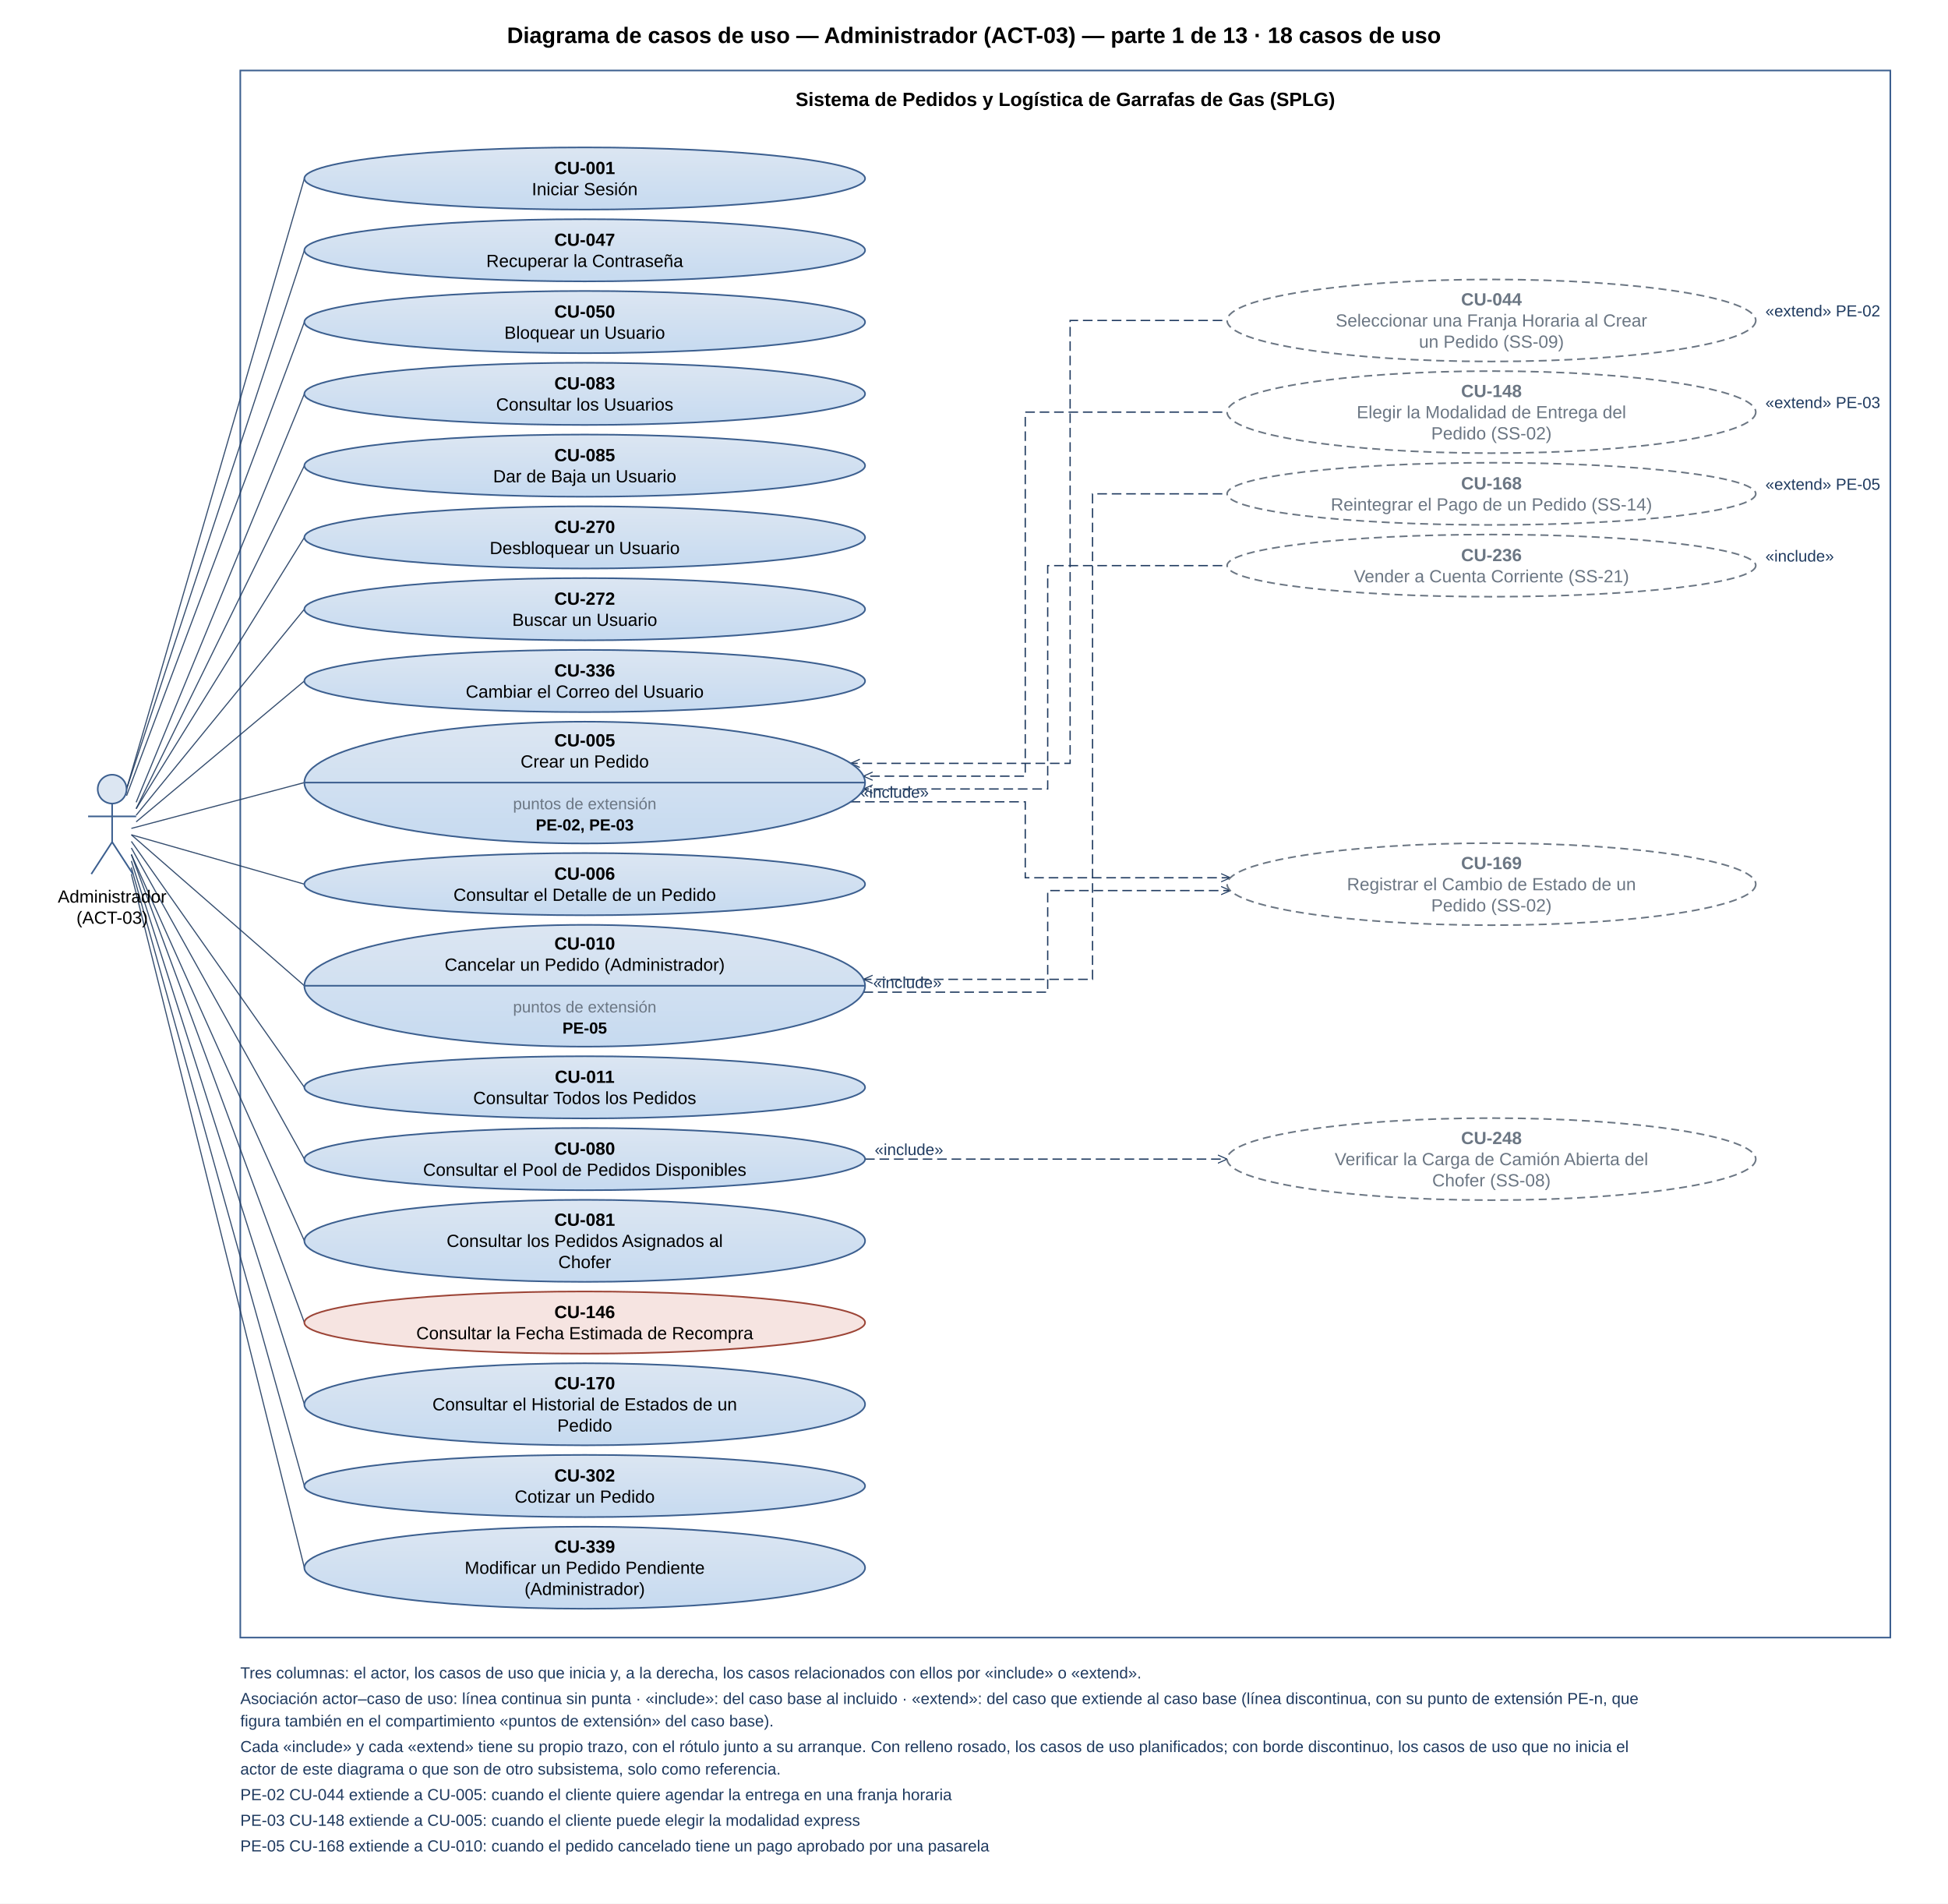
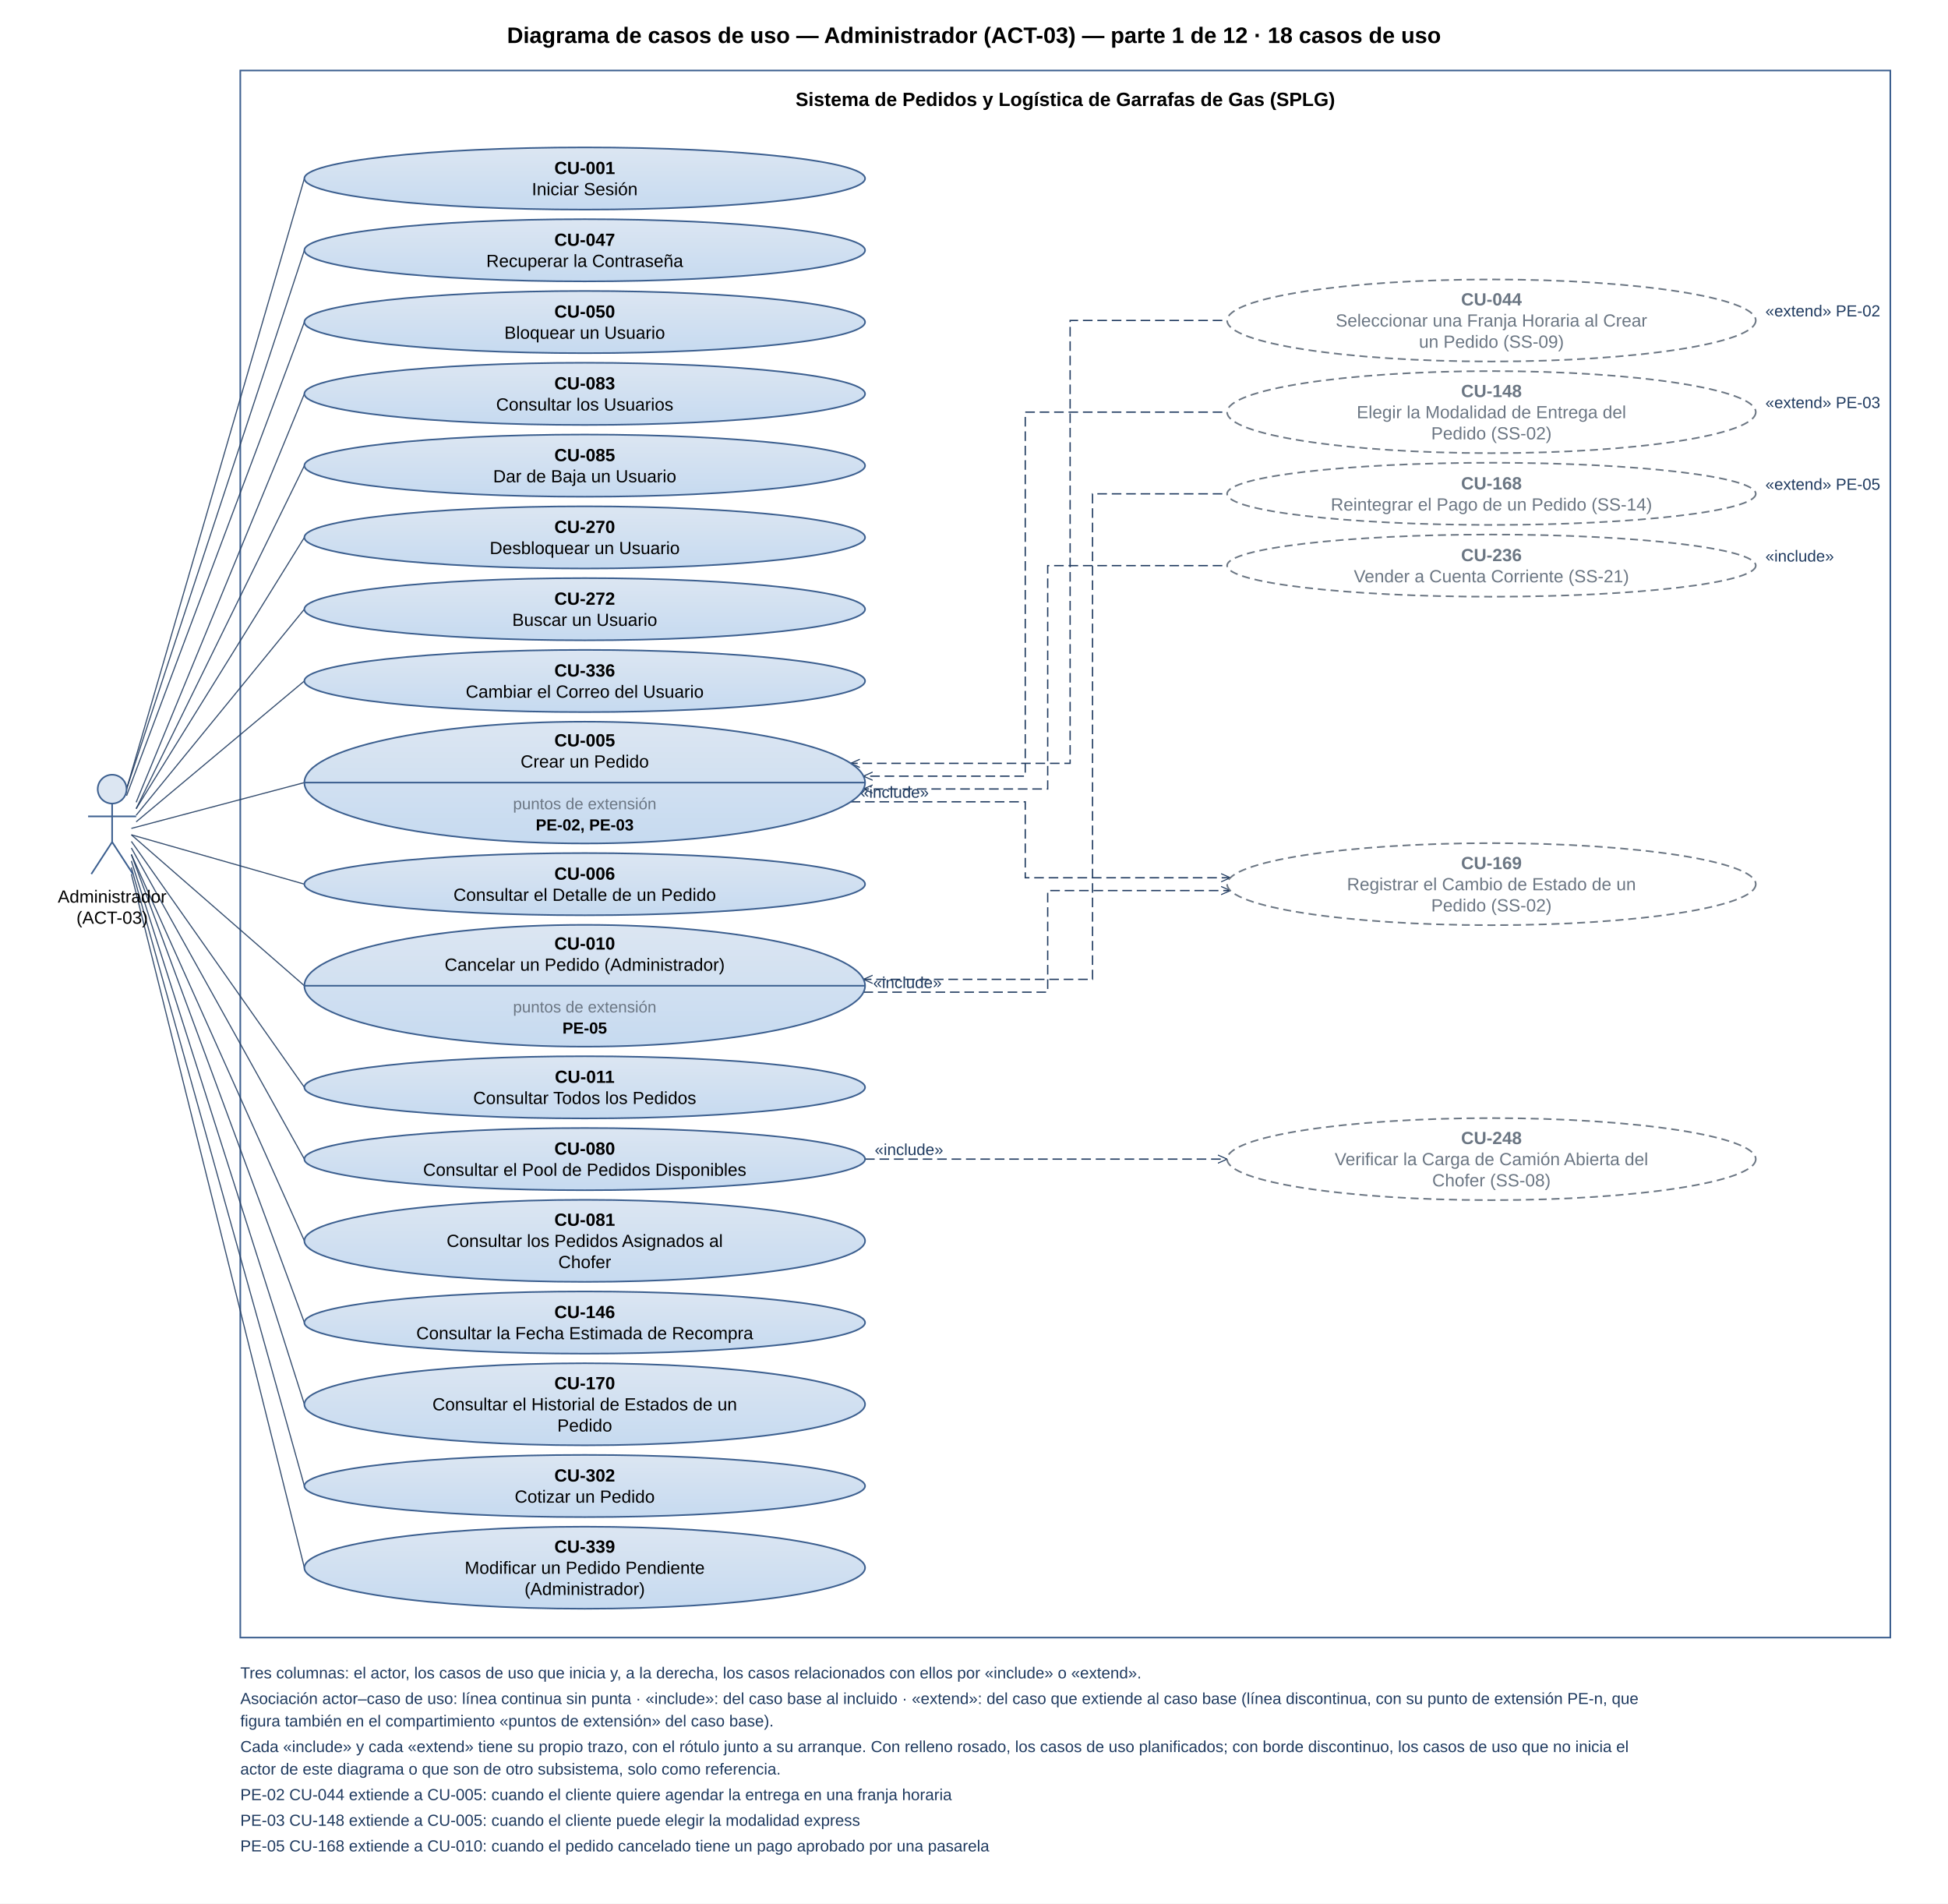
<svg xmlns="http://www.w3.org/2000/svg" width="1216" height="1188" viewBox="0 0 1216 1188" font-family="Arial, Helvetica, sans-serif">
  <defs>
    <marker id="abre" viewBox="0 0 10 10" refX="9" refY="5" markerWidth="8" markerHeight="8" orient="auto">
      <path d="M0 1 L9 5 L0 9" fill="none" stroke="#1F3A5F" stroke-width="1" />
    </marker>
    <marker id="hueco" viewBox="0 0 12 12" refX="11" refY="6" markerWidth="11" markerHeight="11" orient="auto">
      <path d="M1 1 L11 6 L1 11 Z" fill="#FFFFFF" stroke="#1F3A5F" stroke-width="1" />
    </marker>
    <linearGradient id="vp" x1="0" y1="0" x2="0" y2="1">
      <stop offset="0" stop-color="#DCE6F2" />
      <stop offset="1" stop-color="#C6DAF0" />
    </linearGradient>
  </defs>
  <rect width="100%" height="100%" fill="#FFFFFF" />
-   <text x="608.0" y="22.0" font-size="14" text-anchor="middle" dominant-baseline="central" fill="#000000" font-weight="bold">Diagrama de casos de uso — Administrador (ACT-03) — parte 1 de 13 · 18 casos de uso</text>
+   <text x="608.0" y="22.0" font-size="14" text-anchor="middle" dominant-baseline="central" fill="#000000" font-weight="bold">Diagrama de casos de uso — Administrador (ACT-03) — parte 1 de 12 · 18 casos de uso</text>
  <rect class="limite" data-x="150" data-y="44" data-w="1030" data-h="978" x="150" y="44" width="1030" height="978" fill="#FFFFFF" stroke="#3C5F8F" stroke-width="1.0" />
  <text x="665.0" y="62.0" font-size="12" text-anchor="middle" dominant-baseline="central" fill="#000000" font-weight="bold">Sistema de Pedidos y Logística de Garrafas de Gas (SPLG)</text>
  <path class="asoc" data-act="03" data-cu="CU-001" data-rol="principal" d="M79.0 492.5 L190.0 111.4" fill="none" stroke="#1F3A5F" stroke-width="0.7" opacity="0.9" />
  <path class="asoc" data-act="03" data-cu="CU-047" data-rol="principal" d="M79.0 492.5 L190.0 156.2" fill="none" stroke="#1F3A5F" stroke-width="0.7" opacity="0.9" />
  <path class="asoc" data-act="03" data-cu="CU-050" data-rol="principal" d="M79.0 496.6 L190.0 201.0" fill="none" stroke="#1F3A5F" stroke-width="0.7" opacity="0.9" />
  <path class="asoc" data-act="03" data-cu="CU-083" data-rol="principal" d="M85.0 500.7 L190.0 245.8" fill="none" stroke="#1F3A5F" stroke-width="0.7" opacity="0.9" />
  <path class="asoc" data-act="03" data-cu="CU-085" data-rol="principal" d="M85.0 504.7 L190.0 290.6" fill="none" stroke="#1F3A5F" stroke-width="0.7" opacity="0.9" />
  <path class="asoc" data-act="03" data-cu="CU-270" data-rol="principal" d="M85.0 504.7 L190.0 335.4" fill="none" stroke="#1F3A5F" stroke-width="0.7" opacity="0.9" />
  <path class="asoc" data-act="03" data-cu="CU-272" data-rol="principal" d="M85.0 508.8 L190.0 380.2" fill="none" stroke="#1F3A5F" stroke-width="0.7" opacity="0.9" />
  <path class="asoc" data-act="03" data-cu="CU-336" data-rol="principal" d="M85.0 512.9 L190.0 425.0" fill="none" stroke="#1F3A5F" stroke-width="0.7" opacity="0.9" />
  <path class="asoc" data-act="03" data-cu="CU-005" data-rol="principal" d="M82.0 517.0 L190.0 488.4" fill="none" stroke="#1F3A5F" stroke-width="0.7" opacity="0.9" />
  <path class="asoc" data-act="03" data-cu="CU-006" data-rol="principal" d="M82.0 521.0 L190.0 551.8" fill="none" stroke="#1F3A5F" stroke-width="0.7" opacity="0.9" />
  <path class="asoc" data-act="03" data-cu="CU-010" data-rol="principal" d="M82.0 521.0 L190.0 615.2" fill="none" stroke="#1F3A5F" stroke-width="0.7" opacity="0.9" />
  <path class="asoc" data-act="03" data-cu="CU-011" data-rol="principal" d="M82.0 525.1 L190.0 678.6" fill="none" stroke="#1F3A5F" stroke-width="0.7" opacity="0.9" />
  <path class="asoc" data-act="03" data-cu="CU-080" data-rol="principal" d="M82.0 529.2 L190.0 723.4" fill="none" stroke="#1F3A5F" stroke-width="0.7" opacity="0.9" />
  <path class="asoc" data-act="03" data-cu="CU-081" data-rol="principal" d="M82.0 533.3 L190.0 774.4" fill="none" stroke="#1F3A5F" stroke-width="0.7" opacity="0.9" />
  <path class="asoc" data-act="03" data-cu="CU-146" data-rol="principal" d="M82.0 533.3 L190.0 825.4" fill="none" stroke="#1F3A5F" stroke-width="0.7" opacity="0.9" />
  <path class="asoc" data-act="03" data-cu="CU-170" data-rol="principal" d="M82.0 537.3 L190.0 876.4" fill="none" stroke="#1F3A5F" stroke-width="0.7" opacity="0.9" />
  <path class="asoc" data-act="03" data-cu="CU-302" data-rol="principal" d="M82.0 541.4 L190.0 927.4" fill="none" stroke="#1F3A5F" stroke-width="0.7" opacity="0.9" />
  <path class="asoc" data-act="03" data-cu="CU-339" data-rol="principal" d="M82.0 545.5 L190.0 978.4" fill="none" stroke="#1F3A5F" stroke-width="0.7" opacity="0.9" />
  <path class="rel" data-tipo="include" data-desde="CU-005" data-hasta="CU-169" d="M531.0 500.4 H640.0 V547.8 H768.0" fill="none" stroke="#1F3A5F" stroke-width="0.8" stroke-dasharray="6 3" marker-end="url(#abre)" />
  <g class="etiqueta" data-tipo="include" data-desde="CU-005" data-hasta="CU-169">
    <text x="537.0" y="494.4" font-size="10" text-anchor="start" dominant-baseline="central" fill="#1F3A5F">«include»</text>
  </g>
  <path class="rel" data-tipo="include" data-desde="CU-010" data-hasta="CU-169" d="M539.0 619.2 H654.0 V555.8 H768.0" fill="none" stroke="#1F3A5F" stroke-width="0.8" stroke-dasharray="6 3" marker-end="url(#abre)" />
  <g class="etiqueta" data-tipo="include" data-desde="CU-010" data-hasta="CU-169">
    <text x="545.0" y="613.2" font-size="10" text-anchor="start" dominant-baseline="central" fill="#1F3A5F">«include»</text>
  </g>
  <path class="rel" data-tipo="include" data-desde="CU-080" data-hasta="CU-248" d="M540.0 723.4 H640.0 V723.4 H766.0" fill="none" stroke="#1F3A5F" stroke-width="0.8" stroke-dasharray="6 3" marker-end="url(#abre)" />
  <g class="etiqueta" data-tipo="include" data-desde="CU-080" data-hasta="CU-248">
    <text x="546.0" y="717.4" font-size="10" text-anchor="start" dominant-baseline="central" fill="#1F3A5F">«include»</text>
  </g>
  <path class="rel" data-tipo="include" data-desde="CU-236" data-hasta="CU-005" d="M1096.0 353.0 H654.0 V492.4 H539.0" fill="none" stroke="#1F3A5F" stroke-width="0.8" stroke-dasharray="6 3" marker-end="url(#abre)" />
  <g class="etiqueta" data-tipo="include" data-desde="CU-236" data-hasta="CU-005">
    <text x="1102.0" y="347.0" font-size="10" text-anchor="start" dominant-baseline="central" fill="#1F3A5F">«include»</text>
  </g>
  <path class="rel" data-tipo="extend" data-desde="CU-148" data-hasta="CU-005" d="M1096.0 257.2 H640.0 V484.4 H539.0" fill="none" stroke="#1F3A5F" stroke-width="0.8" stroke-dasharray="6 3" marker-end="url(#abre)" />
  <g class="etiqueta" data-tipo="extend" data-desde="CU-148" data-hasta="CU-005">
    <text x="1102.0" y="251.2" font-size="10" text-anchor="start" dominant-baseline="central" fill="#1F3A5F">«extend» PE-03</text>
  </g>
  <path class="rel" data-tipo="extend" data-desde="CU-044" data-hasta="CU-005" d="M1096.0 200.0 H668.0 V476.4 H531.0" fill="none" stroke="#1F3A5F" stroke-width="0.8" stroke-dasharray="6 3" marker-end="url(#abre)" />
  <g class="etiqueta" data-tipo="extend" data-desde="CU-044" data-hasta="CU-005">
    <text x="1102.0" y="194.0" font-size="10" text-anchor="start" dominant-baseline="central" fill="#1F3A5F">«extend» PE-02</text>
  </g>
  <path class="rel" data-tipo="extend" data-desde="CU-168" data-hasta="CU-010" d="M1096.0 308.2 H682.0 V611.2 H539.0" fill="none" stroke="#1F3A5F" stroke-width="0.8" stroke-dasharray="6 3" marker-end="url(#abre)" />
  <g class="etiqueta" data-tipo="extend" data-desde="CU-168" data-hasta="CU-010">
    <text x="1102.0" y="302.2" font-size="10" text-anchor="start" dominant-baseline="central" fill="#1F3A5F">«extend» PE-05</text>
  </g>
  <g class="cu" data-cu="CU-001" data-x="365" data-y="111">
    <ellipse cx="365.0" cy="111.4" rx="175" ry="19.4" fill="url(#vp)" stroke="#3C5F8F" stroke-width="1.0" />
    <text x="365.0" y="104.8" font-size="11" text-anchor="middle" dominant-baseline="central" fill="#000000" font-weight="bold">CU-001</text>
    <text x="365.0" y="118.0" font-size="11" text-anchor="middle" dominant-baseline="central" fill="#000000">Iniciar Sesión</text>
  </g>
  <g class="cu" data-cu="CU-047" data-x="365" data-y="156">
    <ellipse cx="365.0" cy="156.2" rx="175" ry="19.4" fill="url(#vp)" stroke="#3C5F8F" stroke-width="1.0" />
    <text x="365.0" y="149.6" font-size="11" text-anchor="middle" dominant-baseline="central" fill="#000000" font-weight="bold">CU-047</text>
    <text x="365.0" y="162.8" font-size="11" text-anchor="middle" dominant-baseline="central" fill="#000000">Recuperar la Contraseña</text>
  </g>
  <g class="cu" data-cu="CU-050" data-x="365" data-y="201">
    <ellipse cx="365.0" cy="201.0" rx="175" ry="19.4" fill="url(#vp)" stroke="#3C5F8F" stroke-width="1.0" />
    <text x="365.0" y="194.4" font-size="11" text-anchor="middle" dominant-baseline="central" fill="#000000" font-weight="bold">CU-050</text>
    <text x="365.0" y="207.6" font-size="11" text-anchor="middle" dominant-baseline="central" fill="#000000">Bloquear un Usuario</text>
  </g>
  <g class="cu" data-cu="CU-083" data-x="365" data-y="246">
    <ellipse cx="365.0" cy="245.8" rx="175" ry="19.4" fill="url(#vp)" stroke="#3C5F8F" stroke-width="1.0" />
    <text x="365.0" y="239.2" font-size="11" text-anchor="middle" dominant-baseline="central" fill="#000000" font-weight="bold">CU-083</text>
    <text x="365.0" y="252.4" font-size="11" text-anchor="middle" dominant-baseline="central" fill="#000000">Consultar los Usuarios</text>
  </g>
  <g class="cu" data-cu="CU-085" data-x="365" data-y="291">
    <ellipse cx="365.0" cy="290.6" rx="175" ry="19.4" fill="url(#vp)" stroke="#3C5F8F" stroke-width="1.0" />
    <text x="365.0" y="284.0" font-size="11" text-anchor="middle" dominant-baseline="central" fill="#000000" font-weight="bold">CU-085</text>
    <text x="365.0" y="297.2" font-size="11" text-anchor="middle" dominant-baseline="central" fill="#000000">Dar de Baja un Usuario</text>
  </g>
  <g class="cu" data-cu="CU-270" data-x="365" data-y="335">
    <ellipse cx="365.0" cy="335.4" rx="175" ry="19.4" fill="url(#vp)" stroke="#3C5F8F" stroke-width="1.0" />
    <text x="365.0" y="328.8" font-size="11" text-anchor="middle" dominant-baseline="central" fill="#000000" font-weight="bold">CU-270</text>
    <text x="365.0" y="342.0" font-size="11" text-anchor="middle" dominant-baseline="central" fill="#000000">Desbloquear un Usuario</text>
  </g>
  <g class="cu" data-cu="CU-272" data-x="365" data-y="380">
    <ellipse cx="365.0" cy="380.2" rx="175" ry="19.4" fill="url(#vp)" stroke="#3C5F8F" stroke-width="1.0" />
    <text x="365.0" y="373.6" font-size="11" text-anchor="middle" dominant-baseline="central" fill="#000000" font-weight="bold">CU-272</text>
    <text x="365.0" y="386.8" font-size="11" text-anchor="middle" dominant-baseline="central" fill="#000000">Buscar un Usuario</text>
  </g>
  <g class="cu" data-cu="CU-336" data-x="365" data-y="425">
    <ellipse cx="365.0" cy="425.0" rx="175" ry="19.4" fill="url(#vp)" stroke="#3C5F8F" stroke-width="1.0" />
    <text x="365.0" y="418.4" font-size="11" text-anchor="middle" dominant-baseline="central" fill="#000000" font-weight="bold">CU-336</text>
    <text x="365.0" y="431.6" font-size="11" text-anchor="middle" dominant-baseline="central" fill="#000000">Cambiar el Correo del Usuario</text>
  </g>
  <g class="cu" data-cu="CU-005" data-x="365" data-y="488">
    <ellipse cx="365.0" cy="488.4" rx="175" ry="38.0" fill="url(#vp)" stroke="#3C5F8F" stroke-width="1.0" />
    <text x="365.0" y="462.0" font-size="11" text-anchor="middle" dominant-baseline="central" fill="#000000" font-weight="bold">CU-005</text>
    <text x="365.0" y="475.2" font-size="11" text-anchor="middle" dominant-baseline="central" fill="#000000">Crear un Pedido</text>
    <path class="compartimiento" d="M190.0 488.4 H540.0" stroke="#3C5F8F" stroke-width="1.0" fill="none" />
    <text x="365.0" y="501.6" font-size="10" text-anchor="middle" dominant-baseline="central" fill="#6B7683">puntos de extensión</text>
    <text x="365.0" y="514.8" font-size="10" text-anchor="middle" dominant-baseline="central" fill="#000000" font-weight="bold">PE-02, PE-03</text>
  </g>
  <g class="cu" data-cu="CU-006" data-x="365" data-y="552">
    <ellipse cx="365.0" cy="551.8" rx="175" ry="19.4" fill="url(#vp)" stroke="#3C5F8F" stroke-width="1.0" />
    <text x="365.0" y="545.2" font-size="11" text-anchor="middle" dominant-baseline="central" fill="#000000" font-weight="bold">CU-006</text>
    <text x="365.0" y="558.4" font-size="11" text-anchor="middle" dominant-baseline="central" fill="#000000">Consultar el Detalle de un Pedido</text>
  </g>
  <g class="cu" data-cu="CU-010" data-x="365" data-y="615">
    <ellipse cx="365.0" cy="615.2" rx="175" ry="38.0" fill="url(#vp)" stroke="#3C5F8F" stroke-width="1.0" />
    <text x="365.0" y="588.8" font-size="11" text-anchor="middle" dominant-baseline="central" fill="#000000" font-weight="bold">CU-010</text>
    <text x="365.0" y="602.0" font-size="11" text-anchor="middle" dominant-baseline="central" fill="#000000">Cancelar un Pedido (Administrador)</text>
    <path class="compartimiento" d="M190.0 615.2 H540.0" stroke="#3C5F8F" stroke-width="1.0" fill="none" />
    <text x="365.0" y="628.4" font-size="10" text-anchor="middle" dominant-baseline="central" fill="#6B7683">puntos de extensión</text>
    <text x="365.0" y="641.6" font-size="10" text-anchor="middle" dominant-baseline="central" fill="#000000" font-weight="bold">PE-05</text>
  </g>
  <g class="cu" data-cu="CU-011" data-x="365" data-y="679">
    <ellipse cx="365.0" cy="678.6" rx="175" ry="19.4" fill="url(#vp)" stroke="#3C5F8F" stroke-width="1.0" />
    <text x="365.0" y="672.0" font-size="11" text-anchor="middle" dominant-baseline="central" fill="#000000" font-weight="bold">CU-011</text>
    <text x="365.0" y="685.2" font-size="11" text-anchor="middle" dominant-baseline="central" fill="#000000">Consultar Todos los Pedidos</text>
  </g>
  <g class="cu" data-cu="CU-080" data-x="365" data-y="723">
    <ellipse cx="365.0" cy="723.4" rx="175" ry="19.4" fill="url(#vp)" stroke="#3C5F8F" stroke-width="1.0" />
    <text x="365.0" y="716.8" font-size="11" text-anchor="middle" dominant-baseline="central" fill="#000000" font-weight="bold">CU-080</text>
    <text x="365.0" y="730.0" font-size="11" text-anchor="middle" dominant-baseline="central" fill="#000000">Consultar el Pool de Pedidos Disponibles</text>
  </g>
  <g class="cu" data-cu="CU-081" data-x="365" data-y="774">
    <ellipse cx="365.0" cy="774.4" rx="175" ry="25.6" fill="url(#vp)" stroke="#3C5F8F" stroke-width="1.0" />
    <text x="365.0" y="761.2" font-size="11" text-anchor="middle" dominant-baseline="central" fill="#000000" font-weight="bold">CU-081</text>
    <text x="365.0" y="774.4" font-size="11" text-anchor="middle" dominant-baseline="central" fill="#000000">Consultar los Pedidos Asignados al</text>
    <text x="365.0" y="787.6" font-size="11" text-anchor="middle" dominant-baseline="central" fill="#000000">Chofer</text>
  </g>
  <g class="cu" data-cu="CU-146" data-x="365" data-y="825">
-     <ellipse cx="365.0" cy="825.4" rx="175" ry="19.4" fill="#F6E4E1" stroke="#9C4436" stroke-width="1.0" />
+     <ellipse cx="365.0" cy="825.4" rx="175" ry="19.4" fill="url(#vp)" stroke="#3C5F8F" stroke-width="1.0" />
    <text x="365.0" y="818.8" font-size="11" text-anchor="middle" dominant-baseline="central" fill="#000000" font-weight="bold">CU-146</text>
    <text x="365.0" y="832.0" font-size="11" text-anchor="middle" dominant-baseline="central" fill="#000000">Consultar la Fecha Estimada de Recompra</text>
  </g>
  <g class="cu" data-cu="CU-170" data-x="365" data-y="876">
    <ellipse cx="365.0" cy="876.4" rx="175" ry="25.6" fill="url(#vp)" stroke="#3C5F8F" stroke-width="1.0" />
    <text x="365.0" y="863.2" font-size="11" text-anchor="middle" dominant-baseline="central" fill="#000000" font-weight="bold">CU-170</text>
    <text x="365.0" y="876.4" font-size="11" text-anchor="middle" dominant-baseline="central" fill="#000000">Consultar el Historial de Estados de un</text>
    <text x="365.0" y="889.6" font-size="11" text-anchor="middle" dominant-baseline="central" fill="#000000">Pedido</text>
  </g>
  <g class="cu" data-cu="CU-302" data-x="365" data-y="927">
    <ellipse cx="365.0" cy="927.4" rx="175" ry="19.4" fill="url(#vp)" stroke="#3C5F8F" stroke-width="1.0" />
    <text x="365.0" y="920.8" font-size="11" text-anchor="middle" dominant-baseline="central" fill="#000000" font-weight="bold">CU-302</text>
    <text x="365.0" y="934.0" font-size="11" text-anchor="middle" dominant-baseline="central" fill="#000000">Cotizar un Pedido</text>
  </g>
  <g class="cu" data-cu="CU-339" data-x="365" data-y="978">
    <ellipse cx="365.0" cy="978.4" rx="175" ry="25.6" fill="url(#vp)" stroke="#3C5F8F" stroke-width="1.0" />
    <text x="365.0" y="965.2" font-size="11" text-anchor="middle" dominant-baseline="central" fill="#000000" font-weight="bold">CU-339</text>
    <text x="365.0" y="978.4" font-size="11" text-anchor="middle" dominant-baseline="central" fill="#000000">Modificar un Pedido Pendiente</text>
    <text x="365.0" y="991.6" font-size="11" text-anchor="middle" dominant-baseline="central" fill="#000000">(Administrador)</text>
  </g>
  <g class="cu" data-cu="CU-044" data-x="931" data-y="200">
    <ellipse cx="931.0" cy="200.0" rx="165" ry="25.6" fill="#FFFFFF" stroke="#6B7683" stroke-width="1.0" stroke-dasharray="5 3" />
    <text x="931.0" y="186.8" font-size="11" text-anchor="middle" dominant-baseline="central" fill="#6B7683" font-weight="bold">CU-044</text>
    <text x="931.0" y="200.0" font-size="11" text-anchor="middle" dominant-baseline="central" fill="#6B7683">Seleccionar una Franja Horaria al Crear</text>
    <text x="931.0" y="213.2" font-size="11" text-anchor="middle" dominant-baseline="central" fill="#6B7683">un Pedido (SS-09)</text>
  </g>
  <g class="cu" data-cu="CU-148" data-x="931" data-y="257">
    <ellipse cx="931.0" cy="257.2" rx="165" ry="25.6" fill="#FFFFFF" stroke="#6B7683" stroke-width="1.0" stroke-dasharray="5 3" />
    <text x="931.0" y="244.0" font-size="11" text-anchor="middle" dominant-baseline="central" fill="#6B7683" font-weight="bold">CU-148</text>
    <text x="931.0" y="257.2" font-size="11" text-anchor="middle" dominant-baseline="central" fill="#6B7683">Elegir la Modalidad de Entrega del</text>
    <text x="931.0" y="270.4" font-size="11" text-anchor="middle" dominant-baseline="central" fill="#6B7683">Pedido (SS-02)</text>
  </g>
  <g class="cu" data-cu="CU-168" data-x="931" data-y="308">
    <ellipse cx="931.0" cy="308.2" rx="165" ry="19.4" fill="#FFFFFF" stroke="#6B7683" stroke-width="1.0" stroke-dasharray="5 3" />
    <text x="931.0" y="301.6" font-size="11" text-anchor="middle" dominant-baseline="central" fill="#6B7683" font-weight="bold">CU-168</text>
    <text x="931.0" y="314.8" font-size="11" text-anchor="middle" dominant-baseline="central" fill="#6B7683">Reintegrar el Pago de un Pedido (SS-14)</text>
  </g>
  <g class="cu" data-cu="CU-236" data-x="931" data-y="353">
    <ellipse cx="931.0" cy="353.0" rx="165" ry="19.4" fill="#FFFFFF" stroke="#6B7683" stroke-width="1.0" stroke-dasharray="5 3" />
    <text x="931.0" y="346.4" font-size="11" text-anchor="middle" dominant-baseline="central" fill="#6B7683" font-weight="bold">CU-236</text>
    <text x="931.0" y="359.6" font-size="11" text-anchor="middle" dominant-baseline="central" fill="#6B7683">Vender a Cuenta Corriente (SS-21)</text>
  </g>
  <g class="cu" data-cu="CU-169" data-x="931" data-y="552">
    <ellipse cx="931.0" cy="551.8" rx="165" ry="25.6" fill="#FFFFFF" stroke="#6B7683" stroke-width="1.0" stroke-dasharray="5 3" />
    <text x="931.0" y="538.6" font-size="11" text-anchor="middle" dominant-baseline="central" fill="#6B7683" font-weight="bold">CU-169</text>
    <text x="931.0" y="551.8" font-size="11" text-anchor="middle" dominant-baseline="central" fill="#6B7683">Registrar el Cambio de Estado de un</text>
    <text x="931.0" y="565.0" font-size="11" text-anchor="middle" dominant-baseline="central" fill="#6B7683">Pedido (SS-02)</text>
  </g>
  <g class="cu" data-cu="CU-248" data-x="931" data-y="723">
    <ellipse cx="931.0" cy="723.4" rx="165" ry="25.6" fill="#FFFFFF" stroke="#6B7683" stroke-width="1.0" stroke-dasharray="5 3" />
    <text x="931.0" y="710.2" font-size="11" text-anchor="middle" dominant-baseline="central" fill="#6B7683" font-weight="bold">CU-248</text>
    <text x="931.0" y="723.4" font-size="11" text-anchor="middle" dominant-baseline="central" fill="#6B7683">Verificar la Carga de Camión Abierta del</text>
    <text x="931.0" y="736.6" font-size="11" text-anchor="middle" dominant-baseline="central" fill="#6B7683">Chofer (SS-08)</text>
  </g>
  <g class="actor" data-act="03" data-x="70" data-y="492">
    <circle cx="70.0" cy="492.5" r="9" fill="#DCE6F2" stroke="#3C5F8F" stroke-width="1.0" />
    <path d="M70.0 501.5 V525.5 M55.0 509.5 H85.0 M70.0 525.5 L57.0 545.5 M70.0 525.5 L83.0 545.5" stroke="#3C5F8F" stroke-width="1.0" fill="none" />
    <text x="70.0" y="559.5" font-size="11" text-anchor="middle" dominant-baseline="central" fill="#000000">Administrador</text>
    <text x="70.0" y="572.7" font-size="11" text-anchor="middle" dominant-baseline="central" fill="#000000">(ACT-03)</text>
  </g>
  <text x="150.0" y="1044.0" font-size="10" text-anchor="start" dominant-baseline="central" fill="#1F3A5F">Tres columnas: el actor, los casos de uso que inicia y, a la derecha, los casos relacionados con ellos por «include» o «extend».</text>
  <text x="150.0" y="1060.0" font-size="10" text-anchor="start" dominant-baseline="central" fill="#1F3A5F">Asociación actor–caso de uso: línea continua sin punta · «include»: del caso base al incluido · «extend»: del caso que extiende al caso base (línea discontinua, con su punto de extensión PE-n, que</text>
  <text x="150.0" y="1074.0" font-size="10" text-anchor="start" dominant-baseline="central" fill="#1F3A5F">figura también en el compartimiento «puntos de extensión» del caso base).</text>
  <text x="150.0" y="1090.0" font-size="10" text-anchor="start" dominant-baseline="central" fill="#1F3A5F">Cada «include» y cada «extend» tiene su propio trazo, con el rótulo junto a su arranque. Con relleno rosado, los casos de uso planificados; con borde discontinuo, los casos de uso que no inicia el</text>
  <text x="150.0" y="1104.0" font-size="10" text-anchor="start" dominant-baseline="central" fill="#1F3A5F">actor de este diagrama o que son de otro subsistema, solo como referencia.</text>
  <text x="150.0" y="1120.0" font-size="10" text-anchor="start" dominant-baseline="central" fill="#1F3A5F">PE-02 CU-044 extiende a CU-005: cuando el cliente quiere agendar la entrega en una franja horaria</text>
  <text x="150.0" y="1136.0" font-size="10" text-anchor="start" dominant-baseline="central" fill="#1F3A5F">PE-03 CU-148 extiende a CU-005: cuando el cliente puede elegir la modalidad express</text>
  <text x="150.0" y="1152.0" font-size="10" text-anchor="start" dominant-baseline="central" fill="#1F3A5F">PE-05 CU-168 extiende a CU-010: cuando el pedido cancelado tiene un pago aprobado por una pasarela</text>
</svg>
